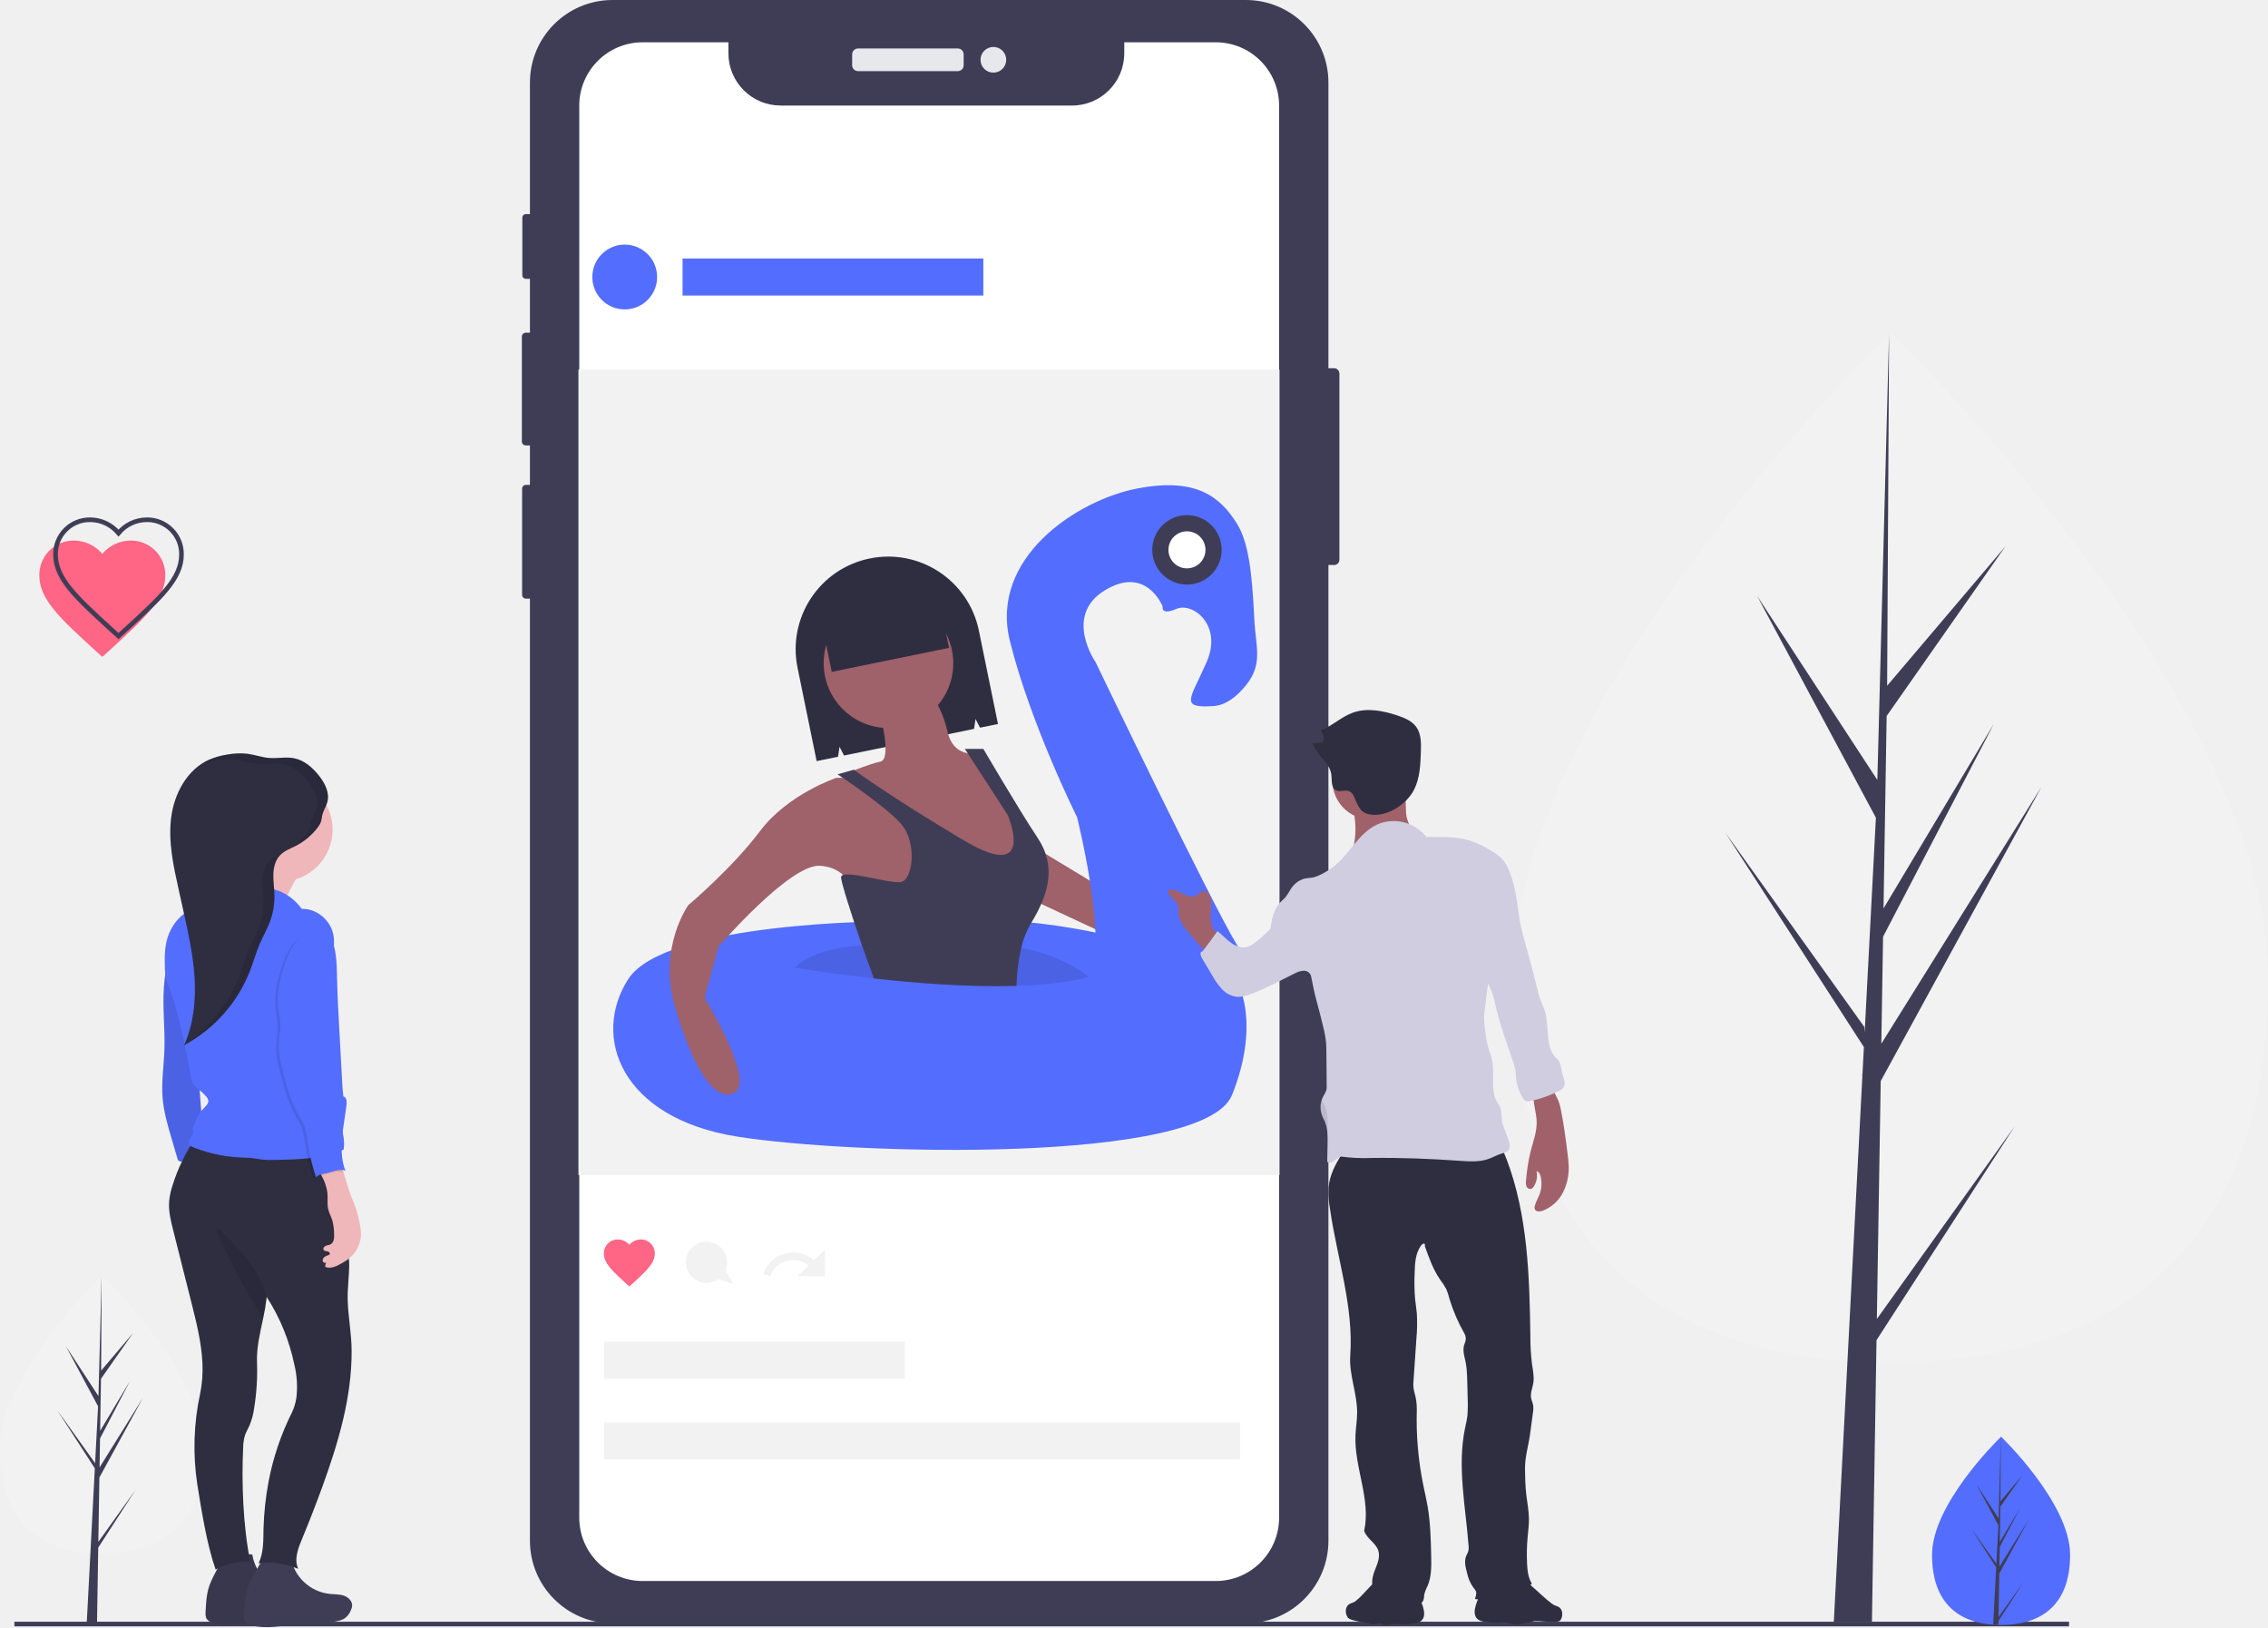
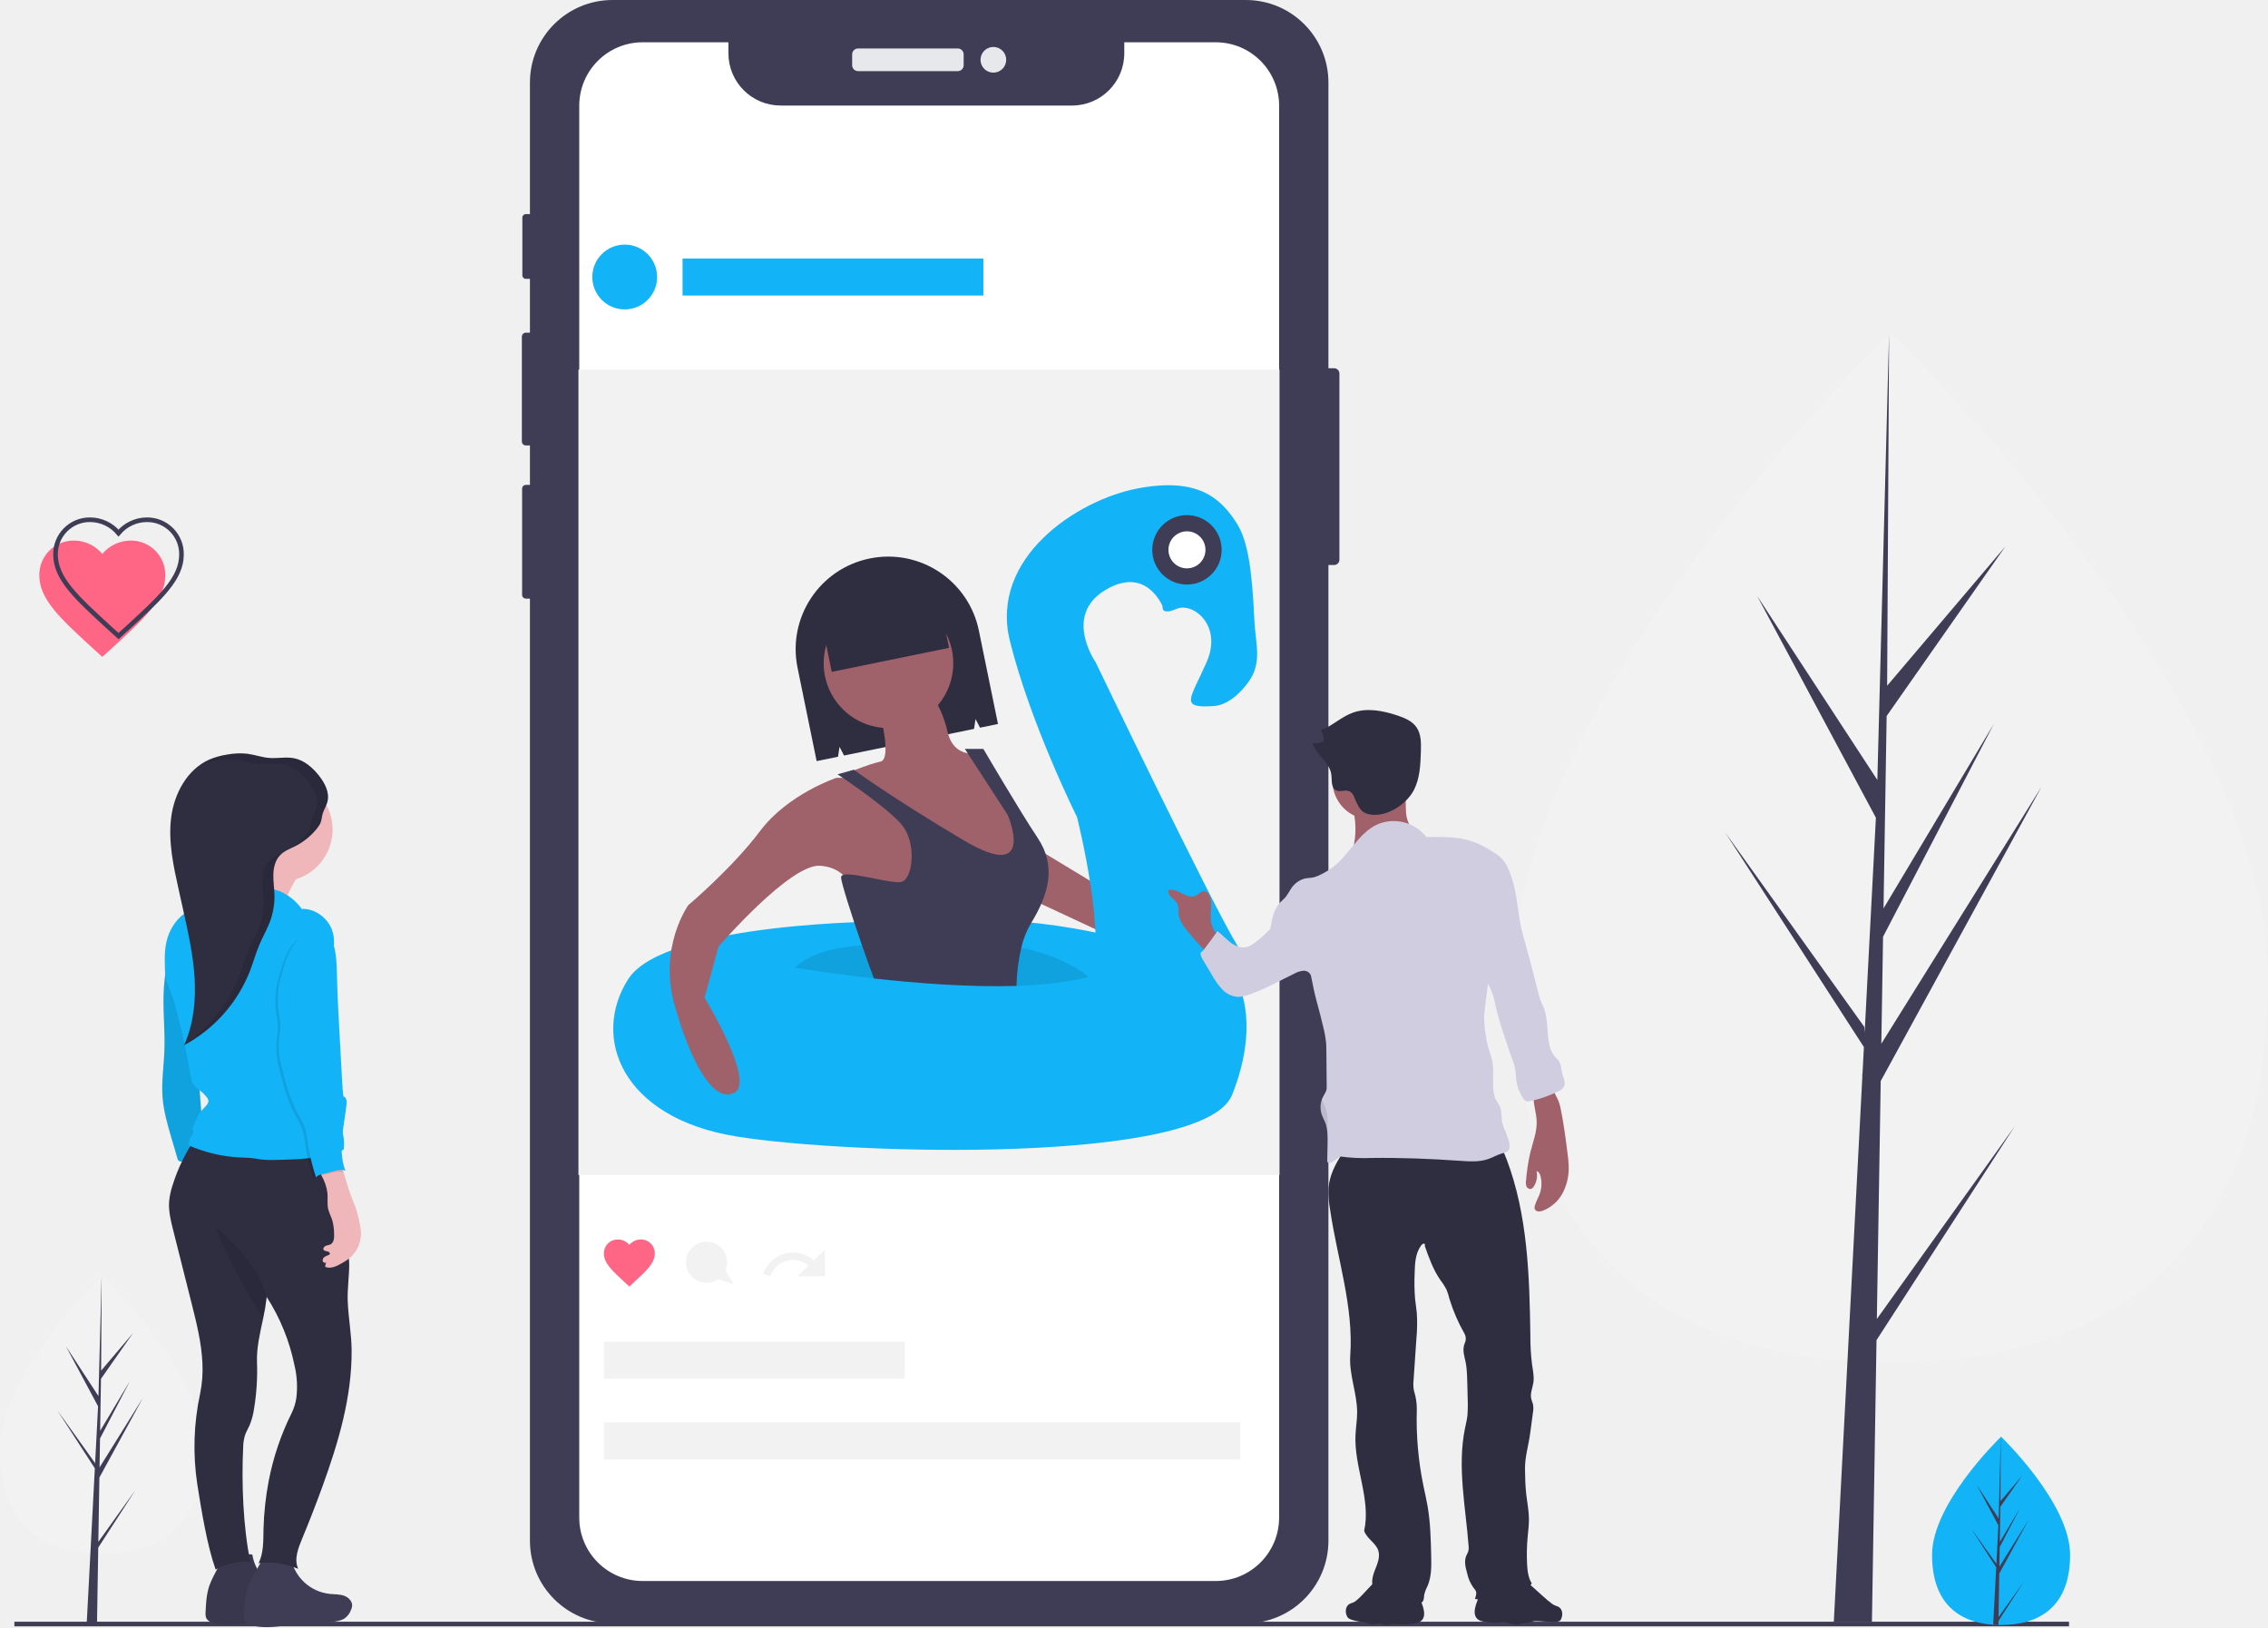
<svg xmlns="http://www.w3.org/2000/svg" id="f622ef11-673b-443b-b2c3-35d70219ab5c" data-name="Layer 1" width="980.217" height="703.047" viewBox="0 0 980.217 703.047">
  <path d="M1090.108,521.425c0,122.839-73.026,165.73-163.108,165.73S763.892,644.264,763.892,521.425,927,242.314,927,242.314,1090.108,398.586,1090.108,521.425Z" transform="translate(-109.8917 -98.47635)" fill="#f2f2f2" />
  <polygon points="811.167 569.888 812.837 467.083 882.358 339.898 813.099 450.956 813.85 404.73 861.763 312.713 814.048 392.497 814.048 392.498 815.399 309.358 866.706 236.101 815.611 296.285 816.455 143.838 811.152 345.65 811.588 337.325 759.424 257.48 810.751 353.307 805.891 446.158 805.746 443.694 745.61 359.668 805.564 452.4 804.956 464.012 804.847 464.187 804.897 465.14 792.566 700.713 809.041 700.713 811.018 579.035 870.825 486.53 811.167 569.888" fill="#3f3d56" />
  <path d="M198.108,724.934c0,33.219-19.748,44.817-44.108,44.817s-44.108-11.599-44.108-44.817S154,649.456,154,649.456,198.108,691.715,198.108,724.934Z" transform="translate(-109.8917 -98.47635)" fill="#f2f2f2" />
  <polygon points="42.502 666.194 42.953 638.393 61.753 603.999 43.024 634.031 43.227 621.531 56.184 596.647 43.281 618.223 43.281 618.223 43.646 595.74 57.521 575.93 43.704 592.205 43.932 550.98 42.498 605.554 42.615 603.303 28.509 581.711 42.389 607.625 41.075 632.734 41.036 632.068 24.774 609.345 40.986 634.422 40.822 637.562 40.793 637.609 40.806 637.867 37.471 701.572 41.927 701.572 42.461 668.667 58.635 643.652 42.502 666.194" fill="#3f3d56" />
  <line x1="6.217" y1="701.687" x2="894.217" y2="701.687" fill="none" stroke="#3f3d56" stroke-miterlimit="10" stroke-width="2" />
-   <path d="M1004.582,770.274c0,22.469-13.356,30.314-29.834,30.314q-.573,0-1.143-.013c-.763-.016-1.52-.053-2.267-.104-14.871-1.052-26.424-9.301-26.424-30.197,0-21.625,27.634-48.912,29.71-50.932l.004-.004c.08-.078.12-.116.12-.116S1004.582,747.806,1004.582,770.274Z" transform="translate(-109.8917 -98.47635)" fill="#536dfe" />
+   <path d="M1004.582,770.274c0,22.469-13.356,30.314-29.834,30.314q-.573,0-1.143-.013c-.763-.016-1.52-.053-2.267-.104-14.871-1.052-26.424-9.301-26.424-30.197,0-21.625,27.634-48.912,29.71-50.932l.004-.004c.08-.078.12-.116.12-.116S1004.582,747.806,1004.582,770.274Z" transform="translate(-109.8917 -98.47635)" fill="#12b4f7" />
  <path d="M973.661,797.151,984.572,781.904,973.634,798.825l-.029,1.75c-.763-.016-1.52-.053-2.267-.104l1.176-22.479-.009-.174.02-.033.111-2.123L961.669,758.699l11.001,15.37.025.451.889-16.985-9.388-17.528,9.503,14.547.925-35.212.004-.12v.116l-.154,27.767,9.347-11.008-9.385,13.4-.247,15.207,8.727-14.594-8.763,16.832-.138,8.454,12.669-20.313-12.717,23.263Z" transform="translate(-109.8917 -98.47635)" fill="#3f3d56" />
  <rect x="568.574" y="159.103" width="10.312" height="85.02" rx="2.292" fill="#3f3d56" />
  <rect x="225.758" y="92.497" width="5.787" height="27.989" rx="1.503" fill="#3f3d56" />
  <rect x="225.547" y="143.74" width="6.524" height="48.718" rx="1.695" fill="#3f3d56" />
  <rect x="225.653" y="209.505" width="6.208" height="49.139" rx="1.613" fill="#3f3d56" />
  <rect x="229.036" width="345.104" height="701.374" rx="35.694" fill="#3f3d56" />
  <rect x="368.298" y="20.945" width="48.192" height="9.786" rx="2.542" fill="#e6e8ec" />
  <circle cx="429.327" cy="25.838" r="5.551" fill="#e6e8ec" />
  <path d="M662.72,144.156v610.02a27.405,27.405,0,0,1-27.41,27.4h-247.66a27.405,27.405,0,0,1-27.41-27.4v-610.02a27.408,27.408,0,0,1,27.41-27.41h37.06v4.76a22.576,22.576,0,0,0,22.57,22.57h125.95a22.57,22.57,0,0,0,22.57-22.57v-4.76h39.51A27.408,27.408,0,0,1,662.72,144.156Z" transform="translate(-109.8917 -98.47635)" fill="#fff" />
  <rect x="249.998" y="159.687" width="303" height="348" fill="#f2f2f2" />
  <path d="M381.89,654.317l-1.595-1.439c-5.665-5.201-9.405-8.577-9.405-12.782a5.982,5.982,0,0,1,6.05-6.087,6.507,6.507,0,0,1,4.95,2.324,6.507,6.507,0,0,1,4.95-2.324,5.982,5.982,0,0,1,6.05,6.087c0,4.205-3.74,7.581-9.405,12.782Z" transform="translate(-109.8917 -98.47635)" fill="#ff6584" />
  <path d="M439.723,648.997l3.083.881a10.402,10.402,0,0,1,16.536-4.565l-4.708,4.565h11.756V638.449l-4.738,4.542a13.621,13.621,0,0,0-21.929,6.006Z" transform="translate(-109.8917 -98.47635)" fill="#f2f2f2" />
-   <circle cx="269.998" cy="119.687" r="14" fill="#536dfe" />
-   <rect x="294.998" y="111.687" width="130" height="16" fill="#536dfe" />
+   <circle cx="269.998" cy="119.687" r="14" fill="#12b4f7" />
+   <rect x="294.998" y="111.687" width="130" height="16" fill="#12b4f7" />
  <rect x="260.998" y="579.687" width="130" height="16" fill="#f2f2f2" />
  <rect x="260.998" y="614.567" width="275" height="16" fill="#f2f2f2" />
  <path d="M426.89,653.305l-3.445-6.029a8.893,8.893,0,1,0-3.087,3.851Z" transform="translate(-109.8917 -98.47635)" fill="#f2f2f2" />
  <path d="M485.753,339.779l-0,0a40,40,0,0,0-31.168,47.207l8.255,40.341,9.243-1.892.652-4.275,1.935,3.746,56.194-11.5.652-4.275,1.935,3.746,7.763-1.589-8.255-40.341A40,40,0,0,0,485.753,339.779Z" transform="translate(-109.8917 -98.47635)" fill="#2f2e41" />
  <polygon points="445.498 365.067 493.498 394.067 487.498 408.067 442.498 387.067 445.498 365.067" fill="#9f616a" />
-   <path d="M494.39,496.543s-97,0-113,25-3,60,47,68,202,12,214-18,3-47,3-47S593.39,488.543,494.39,496.543Z" transform="translate(-109.8917 -98.47635)" fill="#536dfe" />
-   <path d="M580.39,520.543l53,20s22-16,11-34-61-122-61-122-14-20,4-31,25,7,25,7-1,4,6,1,20,7,13,23-12,20,3,19c5.417-.361,10.181-4.243,14.059-9.056C655.88,385.263,652.562,377.832,652,366c-.963-20.27-2.538-33.486-7.61-41.457-7-11-17-20-43-15s-64,30-55,66,29,76,29,76S589.39,507.543,580.39,520.543Z" transform="translate(-109.8917 -98.47635)" fill="#536dfe" />
+   <path d="M494.39,496.543s-97,0-113,25-3,60,47,68,202,12,214-18,3-47,3-47S593.39,488.543,494.39,496.543Z" transform="translate(-109.8917 -98.47635)" fill="#12b4f7" />
+   <path d="M580.39,520.543l53,20s22-16,11-34-61-122-61-122-14-20,4-31,25,7,25,7-1,4,6,1,20,7,13,23-12,20,3,19c5.417-.361,10.181-4.243,14.059-9.056C655.88,385.263,652.562,377.832,652,366c-.963-20.27-2.538-33.486-7.61-41.457-7-11-17-20-43-15s-64,30-55,66,29,76,29,76S589.39,507.543,580.39,520.543Z" transform="translate(-109.8917 -98.47635)" fill="#12b4f7" />
  <path d="M580.39,520.543c-8.64,2.38-19.49,3.54-31.17,3.9-20.38.63-43.32-1.17-61.64-3.21-19.79-2.21-34.19-4.69-34.19-4.69,6.69-6.24,16.97-8.71,29.05-9.61,15-1.12,32.78.16,49.95-.39a86.272,86.272,0,0,1,18.89,1.42C570.22,511.573,580.39,520.543,580.39,520.543Z" transform="translate(-109.8917 -98.47635)" opacity="0.1" />
  <circle cx="383.998" cy="286.567" r="28" fill="#9f616a" />
  <path d="M490.39,407.543s5,19,0,20-17,6-17,6l15,6,28,26,24,12,12-4v-22l-18-28s-12,4-15-9-9-18-9-18Z" transform="translate(-109.8917 -98.47635)" fill="#9f616a" />
  <path d="M483.39,434.543h-12s-21,7-33,23-31,32-31,32-13,18-6,43,17,43,26,38-13-41-13-41l6-22s31-36,44-35,14,12,14,12l28,8,9-19-5-20Z" transform="translate(-109.8917 -98.47635)" fill="#9f616a" />
  <path d="M555.39,497.543a36.989,36.989,0,0,0-4.11,10.42,81.167,81.167,0,0,0-2.06,16.48c-20.38.63-43.32-1.17-61.64-3.21-1.62-4.32-3.4-9.29-5.14-14.3-4.69-13.54-9.05-27.36-9.05-29.39,0-4,21,3,26,2s7-17,0-25-27.5-21.5-27.5-21.5l7-2s15.5,11.5,47.5,30.5,19-11,19-11l-18.5-28.5h8s15.5,26.5,23.5,38.5S563.39,484.543,555.39,497.543Z" transform="translate(-109.8917 -98.47635)" fill="#3f3d56" />
  <rect x="465.649" y="352.135" width="51.765" height="31.765" transform="translate(-173.6941 7.54049) rotate(-11.56535)" fill="#2f2e41" />
  <circle cx="512.998" cy="237.567" r="15" fill="#3f3d56" />
  <circle cx="512.998" cy="237.567" r="8" fill="#fff" />
-   <path d="M182.627,509.188l-1.022,7.891c-.346,2.672-.692,5.345-.878,8.032-.62,8.94.536,17.915.232,26.871-.234,6.895-1.333,13.786-.802,20.664.469,6.084,2.201,11.991,3.923,17.845l2.461,8.368a1.631,1.631,0,0,0,2.181,1.403l10.892-.987c-.698-3.198-1.473-6.532-1.848-9.783-.296-2.572-.475-5.155-.661-7.737-.58-8.048-1.236-16.091-1.892-24.134l-1.153-14.128c-.5-6.129-1.006-12.293-2.549-18.245A36.327,36.327,0,0,0,182.627,509.188Z" transform="translate(-109.8917 -98.47635)" fill="#536dfe" />
+   <path d="M182.627,509.188l-1.022,7.891c-.346,2.672-.692,5.345-.878,8.032-.62,8.94.536,17.915.232,26.871-.234,6.895-1.333,13.786-.802,20.664.469,6.084,2.201,11.991,3.923,17.845l2.461,8.368a1.631,1.631,0,0,0,2.181,1.403l10.892-.987c-.698-3.198-1.473-6.532-1.848-9.783-.296-2.572-.475-5.155-.661-7.737-.58-8.048-1.236-16.091-1.892-24.134l-1.153-14.128c-.5-6.129-1.006-12.293-2.549-18.245A36.327,36.327,0,0,0,182.627,509.188Z" transform="translate(-109.8917 -98.47635)" fill="#12b4f7" />
  <path d="M182.627,509.188l-1.022,7.891c-.346,2.672-.692,5.345-.878,8.032-.62,8.94.536,17.915.232,26.871-.234,6.895-1.333,13.786-.802,20.664.469,6.084,2.201,11.991,3.923,17.845l2.461,8.368a1.631,1.631,0,0,0,2.181,1.403l10.892-.987c-.698-3.198-1.473-6.532-1.848-9.783-.296-2.572-.475-5.155-.661-7.737-.58-8.048-1.236-16.091-1.892-24.134l-1.153-14.128c-.5-6.129-1.006-12.293-2.549-18.245A36.327,36.327,0,0,0,182.627,509.188Z" transform="translate(-109.8917 -98.47635)" opacity="0.1" />
  <path d="M202.031,779.777a32.242,32.242,0,0,0-1.671,3.884c-1.251,3.671-1.44,7.606-1.617,11.48a5.485,5.485,0,0,0,.204,2.224c.534,1.393,2.075,2.098,3.516,2.486,6.032,1.622,12.393.095,18.615-.461,6.107-.546,12.328-.151,18.31-1.498a9.109,9.109,0,0,0,2.536-.881,7.882,7.882,0,0,0,3.204-4.184,5.351,5.351,0,0,0,.364-1.375c.197-2.038-1.579-3.809-3.514-4.479s-4.039-.559-6.076-.769a19.158,19.158,0,0,1-16.952-15.99c-.072-.445-10.073-.182-11.126.395-1.232.676-1.978,2.363-2.672,3.503Q203.468,776.874,202.031,779.777Z" transform="translate(-109.8917 -98.47635)" fill="#3f3d56" />
  <path d="M202.031,779.777a32.242,32.242,0,0,0-1.671,3.884c-1.251,3.671-1.44,7.606-1.617,11.48a5.485,5.485,0,0,0,.204,2.224c.534,1.393,2.075,2.098,3.516,2.486,6.032,1.622,12.393.095,18.615-.461,6.107-.546,12.328-.151,18.31-1.498a9.109,9.109,0,0,0,2.536-.881,7.882,7.882,0,0,0,3.204-4.184,5.351,5.351,0,0,0,.364-1.375c.197-2.038-1.579-3.809-3.514-4.479s-4.039-.559-6.076-.769a19.158,19.158,0,0,1-16.952-15.99c-.072-.445-10.073-.182-11.126.395-1.232.676-1.978,2.363-2.672,3.503Q203.468,776.874,202.031,779.777Z" transform="translate(-109.8917 -98.47635)" opacity="0.1" />
  <path d="M218.612,780.725a32.244,32.244,0,0,0-1.671,3.884c-1.251,3.671-1.44,7.606-1.617,11.48a5.484,5.484,0,0,0,.204,2.224c.534,1.393,2.075,2.098,3.516,2.486,6.032,1.622,12.393.095,18.615-.461,6.107-.546,12.328-.151,18.31-1.498a9.108,9.108,0,0,0,2.536-.881,7.882,7.882,0,0,0,3.204-4.184,5.35,5.35,0,0,0,.364-1.375c.197-2.038-1.579-3.809-3.514-4.479s-4.039-.559-6.076-.769a19.158,19.158,0,0,1-16.952-15.99c-.072-.445-10.073-.182-11.126.395-1.232.676-1.978,2.363-2.672,3.503Q220.049,777.822,218.612,780.725Z" transform="translate(-109.8917 -98.47635)" fill="#3f3d56" />
  <path d="M261.861,682.01c.129,20.082-5.711,39.711-12.561,58.588q-4.068,11.209-8.633,22.223c-1.802,4.352-3.832,9.179-1.901,13.475-5.557-2.115-11.246-3.364-17.112-2.388,2.233-4.551,2.023-9.849,2.122-14.916a129.861,129.861,0,0,1,2.215-20.495,114.211,114.211,0,0,1,10.019-29.629,22.403,22.403,0,0,0,1.942-6.246,39.733,39.733,0,0,0-.825-14.419,86.051,86.051,0,0,0-11.983-29.364c-.018.199-.037.402-.059.601a87.605,87.605,0,0,1-1.507,8.888c-1.312,6.22-2.841,12.443-2.612,18.697a100.6,100.6,0,0,1-1.227,19.824,29.985,29.985,0,0,1-1.993,7.495c-.641,1.437-1.478,2.789-1.982,4.278a19.539,19.539,0,0,0-.777,5.295c-.748,15.122-.011,34.473,3.08,49.297a28.801,28.801,0,0,0-14.979,3.412c-3.736-10.542-6.117-25.515-7.896-36.618a108.404,108.404,0,0,1,1.209-39.457,52.682,52.682,0,0,0,.977-13.155c-.398-8.781-2.557-17.37-4.702-25.893q-1.636-6.489-3.272-12.981-2.327-9.247-4.661-18.498c-1.032-4.101-2.075-8.291-1.75-12.51a31.186,31.186,0,0,1,1.448-6.798,76.004,76.004,0,0,1,10.288-21.044c17.904,1.006,36.026-.671,53.904-2.045a3.614,3.614,0,0,1,2.535.431,3.576,3.576,0,0,1,1.017,2.303q3.361,19.03,6.717,38.06a95.916,95.916,0,0,1,1.912,16.084c.033,5.387-.84,10.756-.637,16.139C260.446,667.897,261.817,674.755,261.861,682.01Z" transform="translate(-109.8917 -98.47635)" fill="#2f2e41" />
  <path d="M225.083,659.441a87.605,87.605,0,0,1-1.507,8.888c-3.895-6.736-8.092-13.302-11.677-20.207-.925-1.78-1.806-3.582-2.69-5.38q-1.321-2.697-2.642-5.394c-.494-1.01-.991-2.023-1.437-3.058a22.185,22.185,0,0,1-1.665-4.676c1.304-.239,4.517,3.276,5.483,4.193a74.777,74.777,0,0,1,5.601,6.176,67.215,67.215,0,0,1,5.818,7.616A37.095,37.095,0,0,1,225.083,659.441Z" transform="translate(-109.8917 -98.47635)" opacity="0.1" />
  <path d="M240.003,474.591s-9.949,15.845-8.106,19.161-31.321-2.948-31.321-2.948,18.055-15.845,16.213-22.477S240.003,474.591,240.003,474.591Z" transform="translate(-109.8917 -98.47635)" fill="#efb7b9" />
  <circle cx="121.268" cy="358.427" r="22.477" fill="#efb7b9" />
-   <path d="M240.336,491.205a22.868,22.868,0,0,0-9.453-7.627,34.039,34.039,0,0,0-6.715-1.657l-8.968-1.577c-2.198-.386-4.55-.756-6.589.151a10.672,10.672,0,0,0-2.809,2.053c-3.117,2.886-6.137,6.061-10.045,7.727-1.07.456-2.189.79-3.257,1.25-4.372,1.883-7.641,5.814-9.499,10.197-1.949,4.598-2.005,9.582-1.851,14.574a25.547,25.547,0,0,0,.506,5.13,34.499,34.499,0,0,0,1.701,4.703,85.039,85.039,0,0,1,3.106,9.969q3.485,13.34,5.794,26.951a10.235,10.235,0,0,0,1.13,3.731,13.319,13.319,0,0,0,3.1,2.978,20.597,20.597,0,0,1,2.598,2.574,3.413,3.413,0,0,1,.821,1.416c.291,1.341-.895,2.491-1.857,3.47a16.764,16.764,0,0,0-4.198,7.309,2.905,2.905,0,0,0-.667,2.02,3.501,3.501,0,0,1,.209,1.594,3.683,3.683,0,0,1-.845,1.314,4.956,4.956,0,0,0-.933,3.974,63.161,63.161,0,0,0,22.01,5.153c1.858.087,3.723.087,5.569.315,1.317.162,2.617.439,3.935.593a42.477,42.477,0,0,0,5.767.147c10.004-.198,20.302-.457,29.489-4.424.865-4.712-.999-9.513-2.168-14.158-1.86-7.388-2.329-15.051-3.712-22.543-.947-5.128-2.323-10.174-3.112-15.329s-.974-10.499.443-15.517c1.256-4.447,1.635-8.975,2.936-13.408s2.214-9.241.744-13.622C251.696,495.202,246.058,490.905,240.336,491.205Z" transform="translate(-109.8917 -98.47635)" fill="#536dfe" />
+   <path d="M240.336,491.205a22.868,22.868,0,0,0-9.453-7.627,34.039,34.039,0,0,0-6.715-1.657l-8.968-1.577c-2.198-.386-4.55-.756-6.589.151a10.672,10.672,0,0,0-2.809,2.053c-3.117,2.886-6.137,6.061-10.045,7.727-1.07.456-2.189.79-3.257,1.25-4.372,1.883-7.641,5.814-9.499,10.197-1.949,4.598-2.005,9.582-1.851,14.574a25.547,25.547,0,0,0,.506,5.13,34.499,34.499,0,0,0,1.701,4.703,85.039,85.039,0,0,1,3.106,9.969q3.485,13.34,5.794,26.951a10.235,10.235,0,0,0,1.13,3.731,13.319,13.319,0,0,0,3.1,2.978,20.597,20.597,0,0,1,2.598,2.574,3.413,3.413,0,0,1,.821,1.416c.291,1.341-.895,2.491-1.857,3.47a16.764,16.764,0,0,0-4.198,7.309,2.905,2.905,0,0,0-.667,2.02,3.501,3.501,0,0,1,.209,1.594,3.683,3.683,0,0,1-.845,1.314,4.956,4.956,0,0,0-.933,3.974,63.161,63.161,0,0,0,22.01,5.153c1.858.087,3.723.087,5.569.315,1.317.162,2.617.439,3.935.593a42.477,42.477,0,0,0,5.767.147c10.004-.198,20.302-.457,29.489-4.424.865-4.712-.999-9.513-2.168-14.158-1.86-7.388-2.329-15.051-3.712-22.543-.947-5.128-2.323-10.174-3.112-15.329s-.974-10.499.443-15.517c1.256-4.447,1.635-8.975,2.936-13.408s2.214-9.241.744-13.622C251.696,495.202,246.058,490.905,240.336,491.205Z" transform="translate(-109.8917 -98.47635)" fill="#12b4f7" />
  <path d="M251.374,444.988c1.093-3.991-1.056-8.146-3.628-11.388-2.763-3.484-6.333-6.627-10.693-7.502-3.543-.711-7.214.147-10.816-.138-3.193-.253-6.252-1.398-9.429-1.809a29.867,29.867,0,0,0-8.618.327,32.071,32.071,0,0,0-7.856,2.194c-9.568,4.239-15.174,14.71-16.475,25.094s.98,20.846,3.248,31.063l2.05,9.235c2.133,9.612,4.274,19.275,4.845,29.105s-.494,19.921-4.538,28.899a62.154,62.154,0,0,0,28.557-32.332c1.454-3.801,2.53-7.745,4.141-11.483,1.386-3.216,3.16-6.262,4.388-9.541a31.07,31.07,0,0,0,1.959-11.593c-.07-2.972-.567-5.929-.48-8.9s.842-6.072,2.896-8.22c1.826-1.91,4.42-2.827,6.773-4.03a28.112,28.112,0,0,0,9.463-7.897c1.481-1.93,1.56-2.754,1.937-4.981C249.465,448.925,250.799,447.09,251.374,444.988Z" transform="translate(-109.8917 -98.47635)" fill="#2f2e41" />
  <path d="M251.405,613.847c.228,2.311-.192,4.679.313,6.946.38,1.703,1.262,3.251,1.781,4.917a23.327,23.327,0,0,1,.789,5.918c.075,1.676-.054,3.714-1.536,4.499-.651.345-1.432.352-2.11.641s-1.259,1.111-.871,1.737c.326.527,1.067.533,1.674.658s1.275.753.923,1.263a1.085,1.085,0,0,1-.541.344,6.211,6.211,0,0,0-1.741.838,1.755,1.755,0,0,0-.717,1.693,1.045,1.045,0,0,0,1.495.689,4.638,4.638,0,0,0-.436,1.853c2.372,1.02,5.042-.314,7.274-1.611a27.378,27.378,0,0,0,2.799-1.781,13.937,13.937,0,0,0,5.394-11.862,27.377,27.377,0,0,0-.524-3.393,51.955,51.955,0,0,0-1.368-5.764c-.638-1.998-1.515-3.909-2.267-5.867-1.603-4.171-2.635-8.538-4.078-12.767a1.475,1.475,0,0,0-1.728-1.302,16.96,16.96,0,0,0-4.84.445c-.957.279-2.527.894-2.956,1.897-.387.903.261,1.712.672,2.485A20.662,20.662,0,0,1,251.405,613.847Z" transform="translate(-109.8917 -98.47635)" fill="#efb7b9" />
  <path d="M249.885,500.926a6.656,6.656,0,0,1,1.191,1.656c3.194,5.804,3.234,12.752,3.384,19.375.169,7.455.577,14.903.985,22.349l1.22,22.269c.117,2.127.233,4.258.532,6.368,1.435.362,1.495,2.217,1.328,3.688-1.027,9.088-3.584,18.442-.907,27.187a2.718,2.718,0,0,0,.626,1.212,7.213,7.213,0,0,0-4.155-.056c-1.335.281-2.618.769-3.948,1.072-1.692.385-3.611.551-4.765,1.846a92.366,92.366,0,0,1-3.109-12.012c-.634-3.698-.806-7.543-2.313-10.979-.608-1.388-1.421-2.674-2.163-3.995-3.902-6.95-5.813-14.812-7.68-22.56a32.91,32.91,0,0,1-.594-11.208,40.528,40.528,0,0,0,.466-5.158,41.58,41.58,0,0,0-.715-5.426,36.459,36.459,0,0,1,1.082-15.711c1.398-4.732,2.624-9.711,5.549-13.686S244.951,500.993,249.885,500.926Z" transform="translate(-109.8917 -98.47635)" opacity="0.1" />
-   <path d="M250.99,500.189a6.656,6.656,0,0,1,1.191,1.656c3.194,5.804,3.234,12.752,3.384,19.375.169,7.455.577,14.903.985,22.349l1.22,22.269c.117,2.127.233,4.258.532,6.368,1.435.362,1.495,2.217,1.328,3.688-1.027,9.088-3.584,18.442-.907,27.187a2.718,2.718,0,0,0,.626,1.212,7.213,7.213,0,0,0-4.155-.056c-1.335.281-2.618.769-3.948,1.072-1.692.385-3.611.551-4.765,1.846a92.366,92.366,0,0,1-3.109-12.012c-.634-3.698-.806-7.543-2.313-10.979-.608-1.388-1.421-2.674-2.163-3.995-3.902-6.95-5.813-14.812-7.68-22.56a32.91,32.91,0,0,1-.594-11.208,40.526,40.526,0,0,0,.466-5.158,41.58,41.58,0,0,0-.715-5.426,36.459,36.459,0,0,1,1.082-15.711c1.398-4.732,2.624-9.711,5.549-13.686S246.056,500.256,250.99,500.189Z" transform="translate(-109.8917 -98.47635)" fill="#536dfe" />
+   <path d="M250.99,500.189a6.656,6.656,0,0,1,1.191,1.656c3.194,5.804,3.234,12.752,3.384,19.375.169,7.455.577,14.903.985,22.349l1.22,22.269c.117,2.127.233,4.258.532,6.368,1.435.362,1.495,2.217,1.328,3.688-1.027,9.088-3.584,18.442-.907,27.187a2.718,2.718,0,0,0,.626,1.212,7.213,7.213,0,0,0-4.155-.056c-1.335.281-2.618.769-3.948,1.072-1.692.385-3.611.551-4.765,1.846a92.366,92.366,0,0,1-3.109-12.012c-.634-3.698-.806-7.543-2.313-10.979-.608-1.388-1.421-2.674-2.163-3.995-3.902-6.95-5.813-14.812-7.68-22.56a32.91,32.91,0,0,1-.594-11.208,40.526,40.526,0,0,0,.466-5.158,41.58,41.58,0,0,0-.715-5.426,36.459,36.459,0,0,1,1.082-15.711c1.398-4.732,2.624-9.711,5.549-13.686S246.056,500.256,250.99,500.189Z" transform="translate(-109.8917 -98.47635)" fill="#12b4f7" />
  <g opacity="0.1">
    <path d="M247.746,433.6c-2.763-3.484-6.333-6.627-10.693-7.502-3.543-.711-7.214.147-10.816-.138-3.193-.253-6.252-1.398-9.429-1.809a29.866,29.866,0,0,0-8.618.327,32.071,32.071,0,0,0-7.856,2.194,22.971,22.971,0,0,0-3.872,2.196,33.729,33.729,0,0,1,6.938-1.811,29.866,29.866,0,0,1,8.618-.327c3.176.411,6.236,1.556,9.429,1.809,3.602.286,7.273-.573,10.816.138,4.359.875,7.93,4.018,10.693,7.502,2.572,3.242,4.721,7.397,3.628,11.388-.576,2.102-1.909,3.937-2.276,6.102-.377,2.226-.456,3.051-1.937,4.981a28.22,28.22,0,0,1-6.824,6.355c.721-.343,1.447-.678,2.151-1.038a28.113,28.113,0,0,0,9.463-7.897c1.481-1.93,1.56-2.754,1.937-4.981.366-2.166,1.7-4.001,2.276-6.102C252.467,440.997,250.318,436.842,247.746,433.6Z" transform="translate(-109.8917 -98.47635)" />
    <path d="M230.925,467.998a9.528,9.528,0,0,1,1.257-1.091c-2.148,1.04-4.407,1.955-6.047,3.67-2.054,2.149-2.81,5.249-2.896,8.22s.411,5.929.48,8.9A31.07,31.07,0,0,1,221.76,499.291c-1.228,3.279-3.002,6.325-4.388,9.541-1.61,3.738-2.687,7.682-4.141,11.483a62.249,62.249,0,0,1-23.608,29.379c-.055.124-.104.25-.159.373a62.153,62.153,0,0,0,28.557-32.332c1.454-3.801,2.53-7.745,4.141-11.483,1.386-3.216,3.16-6.262,4.388-9.541a31.07,31.07,0,0,0,1.96-11.593c-.07-2.971-.567-5.929-.48-8.9S228.872,470.146,230.925,467.998Z" transform="translate(-109.8917 -98.47635)" />
  </g>
  <path d="M724.557,798.363c-1.07,1.291-2.902,1.551-4.56,1.722a25.957,25.957,0,0,1-6.465.123c-2.557-.381-4.088,1.073-6.424-.045-1.413-.676-3.587.676-5,0-1.936-.927-8.624-1.119-9.803-2.928s-1.059-4.667.805-5.734a12.433,12.433,0,0,1,1.633-.639c3.121-1.242,9.443-10.611,12.763-11.091a8.846,8.846,0,0,1,4.723,1.113c3.274,1.453,9.055,2.601,10.483,6.29C723.827,790.048,726.872,795.554,724.557,798.363Z" transform="translate(-109.8917 -98.47635)" fill="#2f2e41" />
  <path d="M748.077,797.622c1.07,1.291,2.902,1.551,4.56,1.722a25.956,25.956,0,0,0,6.465.123c2.557-.381,5.671,1.814,8.007.696,1.413-.676,3.587-.324,5-1,1.936-.927,11.041,1.14,12.22-.669s1.059-4.667-.805-5.734a12.431,12.431,0,0,0-1.633-.639c-3.121-1.242-13.443-12.611-16.763-13.091a8.846,8.846,0,0,0-4.723,1.113c-3.274,1.453-9.055,2.601-10.483,6.29C748.807,789.306,745.762,794.813,748.077,797.622Z" transform="translate(-109.8917 -98.47635)" fill="#2f2e41" />
  <path d="M758.417,593.426a50.889,50.889,0,0,1,2.675,6.079c9.078,24.015,9.838,50.259,10.213,75.93a96.944,96.944,0,0,0,.714,12.489c.38,2.627.981,5.283.594,7.909-.335,2.271-1.403,4.51-.977,6.766.191,1.012.676,1.95.867,2.962a10.507,10.507,0,0,1-.09,3.335l-1.217,9.056c-.693,5.159-2.293,10.127-2.206,15.331.059,3.55.119,7.106.514,10.634.401,3.583,1.148,7.138,1.187,10.742.029,2.7-.341,5.385-.58,8.074a83.463,83.463,0,0,0-.229,11.422c.142,2.934.479,5.981,2.035,8.472-1.743,2.5-3.469,4.74-6.26,5.964-5.672,2.487-12.18,1.643-18.309.753.34-1.131.865-2.413.375-3.487a6.999,6.999,0,0,0-1.052-1.432,16.822,16.822,0,0,1-2.727-6.342c-.742-2.704-1.485-5.614.039-8.209a5.24,5.24,0,0,0,.664-3.044c-1.269-17.024-5.057-34.638-1.568-51.346.372-1.783.816-3.556,1.024-5.366a65.245,65.245,0,0,0,.093-7.823l-.073-3.629c-.182-3.873-.024-7.842-.801-11.672-.556-2.743-1.595-5.5-.315-8.295a4.56,4.56,0,0,0-.19-4.028,74.072,74.072,0,0,1-6.457-14.906,26.232,26.232,0,0,0-1.36-4.243,30.27,30.27,0,0,0-2.684-4.13c-3.037-4.404-4.853-9.515-6.636-14.559.19-.463.044-1.107-.452-1.04a1.911,1.911,0,0,0-1.17.874c-2.443,3.283-2.648,7.663-2.758,11.754a86.728,86.728,0,0,0,.194,11.402c.209,1.987.555,3.958.733,5.948a70.825,70.825,0,0,1-.176,11.142l-1.247,18.224a13.245,13.245,0,0,0,.269,4.507A25.28,25.28,0,0,1,722.228,707.537a142.207,142.207,0,0,0,2.836,32.806c.609,2.979,1.313,5.939,1.83,8.935,1.218,7.061,1.385,14.255,1.549,21.418.101,4.404.173,8.967-1.562,13.016a15.044,15.044,0,0,0-1.478,3.974,8.631,8.631,0,0,1-.283,2.12c-.509,1.311-2.037,1.869-3.411,2.168a27.646,27.646,0,0,1-7.865.56,4.58,4.58,0,0,1-1.794-.398c-.983-.509-1.505-1.588-2.252-2.405-1.612-1.761-4.293-2.3-5.761-4.183-1.837-2.354-1.065-5.764.028-8.542s2.447-5.795,1.506-8.628c-1.109-3.339-5.041-5.137-6.096-8.494,3.013-13.537-4.386-27.539-3.751-41.393.148-3.227.708-6.431.719-9.661.029-8.321-3.575-16.418-2.982-24.718,1.507-21.092-5.677-42.149-8.721-63.075a41.376,41.376,0,0,1-.642-9.476c.452-5.238,2.883-10.113,5.808-14.482,2.095-3.13,4.615-6.194,8.086-7.659,2.858-1.206,6.061-1.201,9.163-1.177,7.739.06,15.479.12,23.217.259a76.391,76.391,0,0,1,15.695,1.405C750.25,590.865,754.166,592.817,758.417,593.426Z" transform="translate(-109.8917 -98.47635)" fill="#2f2e41" />
  <path d="M633.371,497.27c-.749-3.669.667-7.594-.441-11.171-.4-1.29-1.381-2.63-2.731-2.593-1.312.036-2.199,1.32-3.362,1.928-1.874.98-4.15.09-6.023-.892s-3.961-2.094-5.992-1.505c-.239,1.272.62,2.486,1.555,3.381a9.146,9.146,0,0,1,2.514,2.915,12.531,12.531,0,0,1,.343,3.768c.213,2.906,2.053,5.409,3.892,7.669a138.395,138.395,0,0,0,9.428,10.455c-.006-.006,5.033-6.241,4.937-7.331-.091-1.027-1.787-1.988-2.403-2.817A9.652,9.652,0,0,1,633.371,497.27Z" transform="translate(-109.8917 -98.47635)" fill="#a1616a" />
  <path d="M783.432,574.069a19.581,19.581,0,0,1,1.005,3.602c1.3,6.301,2.119,12.689,2.927,19.071.216,1.703.431,3.409.497,5.125a23.455,23.455,0,0,1-2.431,11.787,16.496,16.496,0,0,1-8.835,7.961c-1.18.42-2.831.496-3.346-.646a2.432,2.432,0,0,1,.012-1.629c.466-1.7,1.414-3.225,2.029-4.877a13.157,13.157,0,0,0,.437-7.706c-.242-.977-.753-2.067-1.741-2.262a8.763,8.763,0,0,1-1.155,6.557,2.318,2.318,0,0,1-1.346,1.141,1.812,1.812,0,0,1-1.897-1.224,5.229,5.229,0,0,1-.153-2.426,82.111,82.111,0,0,1,1.865-12.16c1.101-4.392,2.845-8.724,2.733-13.25-.101-4.102-1.735-8.128-1.278-12.205a1.268,1.268,0,0,1,.233-.702,1.3,1.3,0,0,1,.511-.315,25.678,25.678,0,0,1,3.525-1.167c.71-.179,3.134-1.021,3.814-.645.551.305.721,2.132.996,2.75C782.321,571.947,782.97,572.962,783.432,574.069Z" transform="translate(-109.8917 -98.47635)" fill="#a1616a" />
  <circle cx="592.607" cy="337.347" r="16.747" fill="#a1616a" />
  <path d="M717.505,447.944a19.669,19.669,0,0,0,.253,3.186,18.081,18.081,0,0,0,.976,3.115,18.266,18.266,0,0,0,2.345,4.601,6.897,6.897,0,0,0,4.238,2.761,120.568,120.568,0,0,1-36.211,10.465,15.344,15.344,0,0,0,4.804-5.128,14.84,14.84,0,0,0,1.272-4.175,35.053,35.053,0,0,0-1.573-18.061c-.208-.57-.411-1.269-.018-1.73a1.641,1.641,0,0,1,.594-.386,37.345,37.345,0,0,1,15.744-2.936c1.38.01,2.759.071,4.135.17.74.053,2.375-.102,2.963.44.702.647.35,2.655.372,3.532Z" transform="translate(-109.8917 -98.47635)" fill="#a1616a" />
  <path d="M726.366,460.127a17.924,17.924,0,0,0-21.438-5.342c-7.972,3.805-11.897,12.943-18.907,18.317a33.095,33.095,0,0,1-5.077,3.127,14.072,14.072,0,0,1-3.34,1.322c-1.311.289-2.679.249-3.983.563a10.261,10.261,0,0,0-5.928,4.601,32.497,32.497,0,0,1-2.179,3.362c-.733.87-1.643,1.572-2.417,2.405-2.788,2.996-3.545,7.297-4.18,11.34a53.714,53.714,0,0,1-7.113,6.273,10.066,10.066,0,0,1-2.642,1.462c-2.453.795-5.157-.217-7.248-1.726s-3.793-3.5-5.854-5.05c-1.894,2.707-3.873,5.423-5.891,8.039a2.593,2.593,0,0,1-1.317,1.08c-.379,1.275.53,2.596,1.21,3.739l3.652,6.137a30.575,30.575,0,0,0,4.408,6.176,10.29,10.29,0,0,0,6.683,3.25,13.403,13.403,0,0,0,4.713-.902c6.959-2.341,13.348-6.076,19.967-9.25a8.814,8.814,0,0,1,3.922-1.15,3.152,3.152,0,0,1,3.099,2.231c.759,3.833,1.513,7.653,2.557,11.419q1.476,5.328,2.743,10.71a46.565,46.565,0,0,1,1.205,6.684c.109,1.28.121,2.566.133,3.851l.141,15.526c.015,1.671-.938,2.714-1.671,4.216a9.926,9.926,0,0,0-.472,7.462c.412,1.211,1.056,2.33,1.513,3.525,1.103,2.889,1.061,6.07,1.003,9.162l-.132,7.085a1.511,1.511,0,0,0,.153.853c.433.676,1.475.28,2.134-.177l3.313-2.296a75.604,75.604,0,0,0,13.38.647c12.714-.184,25.432.322,38.116,1.21,4.232.296,8.607.617,12.608-.795,2.03-.716,3.9-1.862,5.975-2.436a5.487,5.487,0,0,0,2.371-.976c1.161-1.074.853-2.959.379-4.468q-.621-1.98-1.411-3.903a23.08,23.08,0,0,1-1.321-3.652c-.635-2.826-.017-6.091-1.777-8.393-3.938-5.151-1.151-13.076-2.803-19.346-.535-2.029-1.325-3.985-1.826-6.022-.315-1.279-.513-2.583-.712-3.885a46.519,46.519,0,0,1-.768-8.538c.048-1.433.228-2.857.408-4.28l1.251-9.877a31.071,31.071,0,0,1,3.22,9.336,138.524,138.524,0,0,0,4.2,14.408c.943,2.848,1.887,5.697,2.905,8.519a28.368,28.368,0,0,1,1.484,4.965c.225,1.369.232,2.764.39,4.142a18.943,18.943,0,0,0,3.018,8.269,2.685,2.685,0,0,0,1.413,1.254,2.784,2.784,0,0,0,1.235-.05,48.861,48.861,0,0,0,12.716-4.399,5.079,5.079,0,0,0,2.147-1.677c1.081-1.757-.128-3.953-.653-5.948-.563-2.138-.432-4.711-2.116-6.144-5.865-4.991-2.954-15.124-5.889-22.243-.515-1.25-1.116-2.465-1.56-3.742-.34-.976-.586-1.981-.834-2.985q-3.074-12.439-6.579-24.765c-2.423-8.52-2.164-17.395-5.214-25.711a27.122,27.122,0,0,0-2.235-5.015,13.596,13.596,0,0,0-4.044-4.165c-4.427-2.927-8.896-5.42-14.097-6.482S731.673,460.104,726.366,460.127Z" transform="translate(-109.8917 -98.47635)" fill="#d0cde1" />
  <path d="M687.28,439.922c-2.251-1.213-1.658-4.505-2.041-7.033-.787-5.202-6.665-8.288-8.045-13.364a9.06,9.06,0,0,0,4.663-.66,7.105,7.105,0,0,0-.94-4.876c4.835-1.964,8.747-5.818,13.656-7.588,6.173-2.226,13.048-.86,19.275,1.21,3.107,1.033,6.34,2.373,8.219,5.055,2.063,2.946,2.032,6.822,1.921,10.417-.174,5.638-.396,11.477-2.906,16.528-3.196,6.431-12.244,12.387-19.719,10.645-3.109-.725-4.024-2.677-5.334-5.378-.816-1.682-1.122-3.634-2.958-4.508C691.276,439.513,689.102,440.903,687.28,439.922Z" transform="translate(-109.8917 -98.47635)" fill="#2f2e41" />
  <g opacity="0.1">
    <path d="M755.19,559.999q.031.667.037,1.343C755.207,560.898,755.195,560.45,755.19,559.999Z" transform="translate(-109.8917 -98.47635)" />
    <path d="M682.654,576.822c1.103,2.889,1.061,6.07,1.003,9.162q-.023,1.211-.045,2.421a16.484,16.484,0,0,0-.958-4.885c-.456-1.195-1.101-2.314-1.513-3.525a9.942,9.942,0,0,1,.073-6.509C681.627,574.624,682.222,575.69,682.654,576.822Z" transform="translate(-109.8917 -98.47635)" />
  </g>
  <g opacity="0.1">
    <path d="M681.857,416.428l-.016.006a7.048,7.048,0,0,0-.924-2.447c.284-.115.564-.238.842-.366A7.059,7.059,0,0,1,681.857,416.428Z" transform="translate(-109.8917 -98.47635)" />
  </g>
  <path d="M154.108,382.288l-3.947-3.561c-14.017-12.869-23.271-21.222-23.271-31.628A14.803,14.803,0,0,1,141.86,332.039a16.102,16.102,0,0,1,12.248,5.751,16.101,16.101,0,0,1,12.248-5.751,14.803,14.803,0,0,1,14.97,15.061c0,10.405-9.254,18.758-23.271,31.628Z" transform="translate(-109.8917 -98.47635)" fill="#ff6584" />
  <path d="M161.108,373.288l-3.947-3.561c-14.017-12.869-23.271-21.222-23.271-31.628A14.803,14.803,0,0,1,148.86,323.039a16.102,16.102,0,0,1,12.248,5.751,16.101,16.101,0,0,1,12.248-5.751,14.803,14.803,0,0,1,14.97,15.061c0,10.405-9.254,18.758-23.271,31.628Z" transform="translate(-109.8917 -98.47635)" fill="none" stroke="#3f3d56" stroke-miterlimit="10" stroke-width="2" />
</svg>
